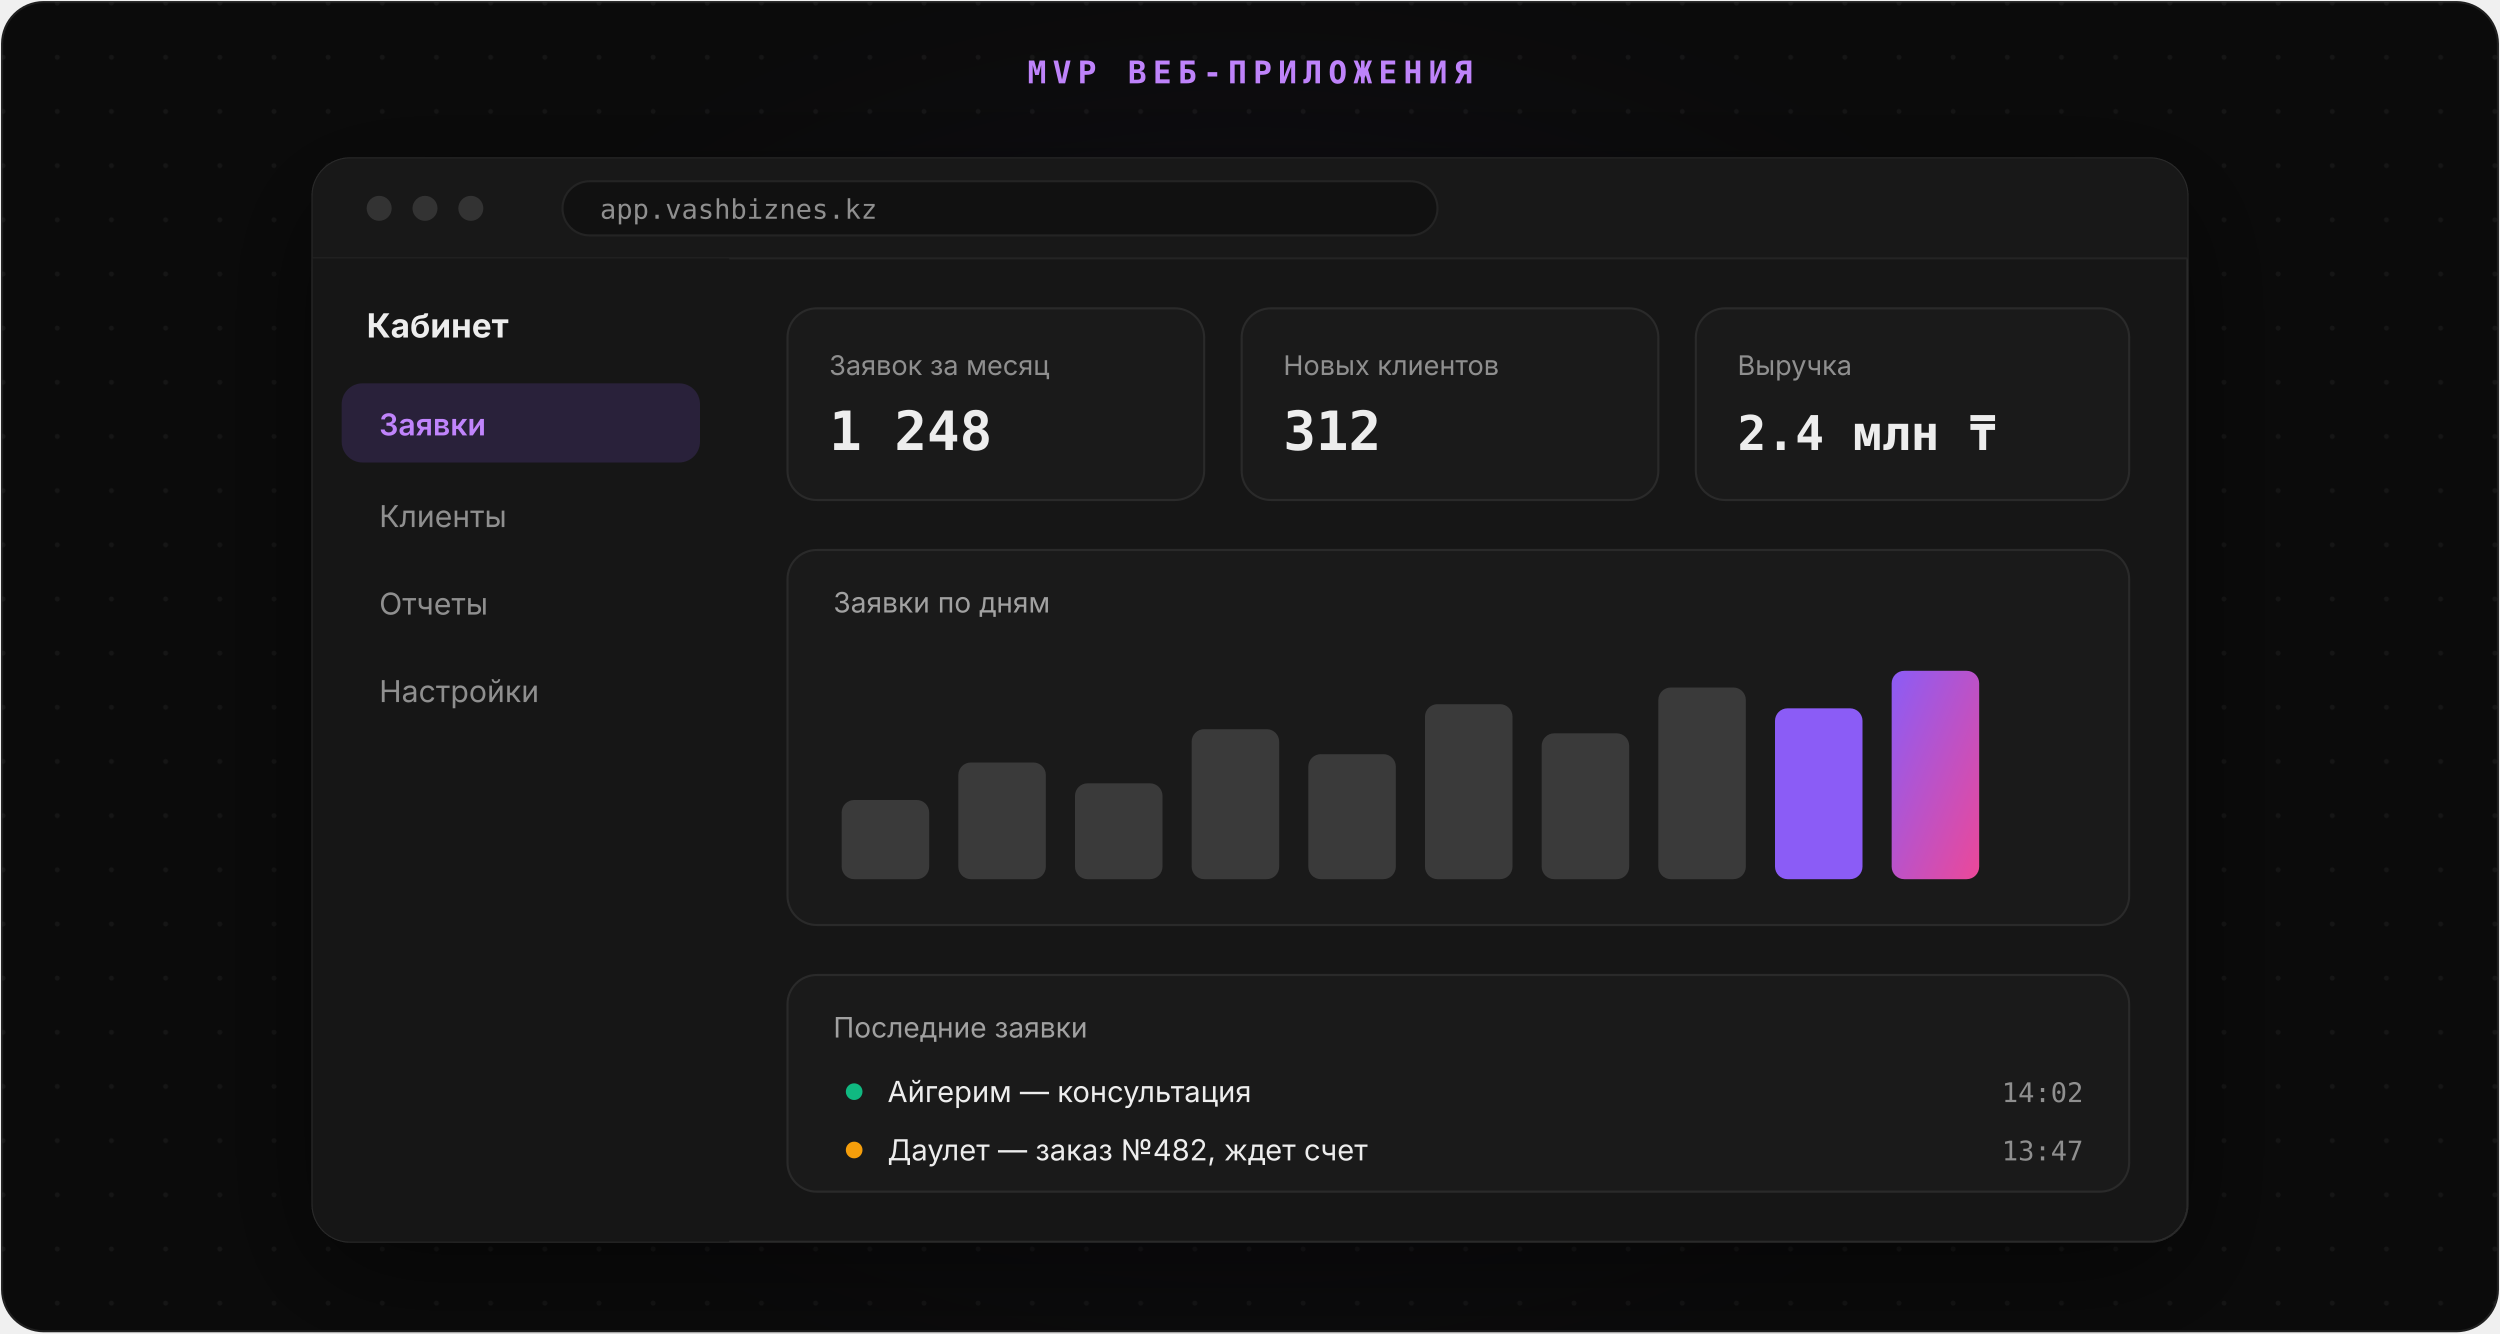
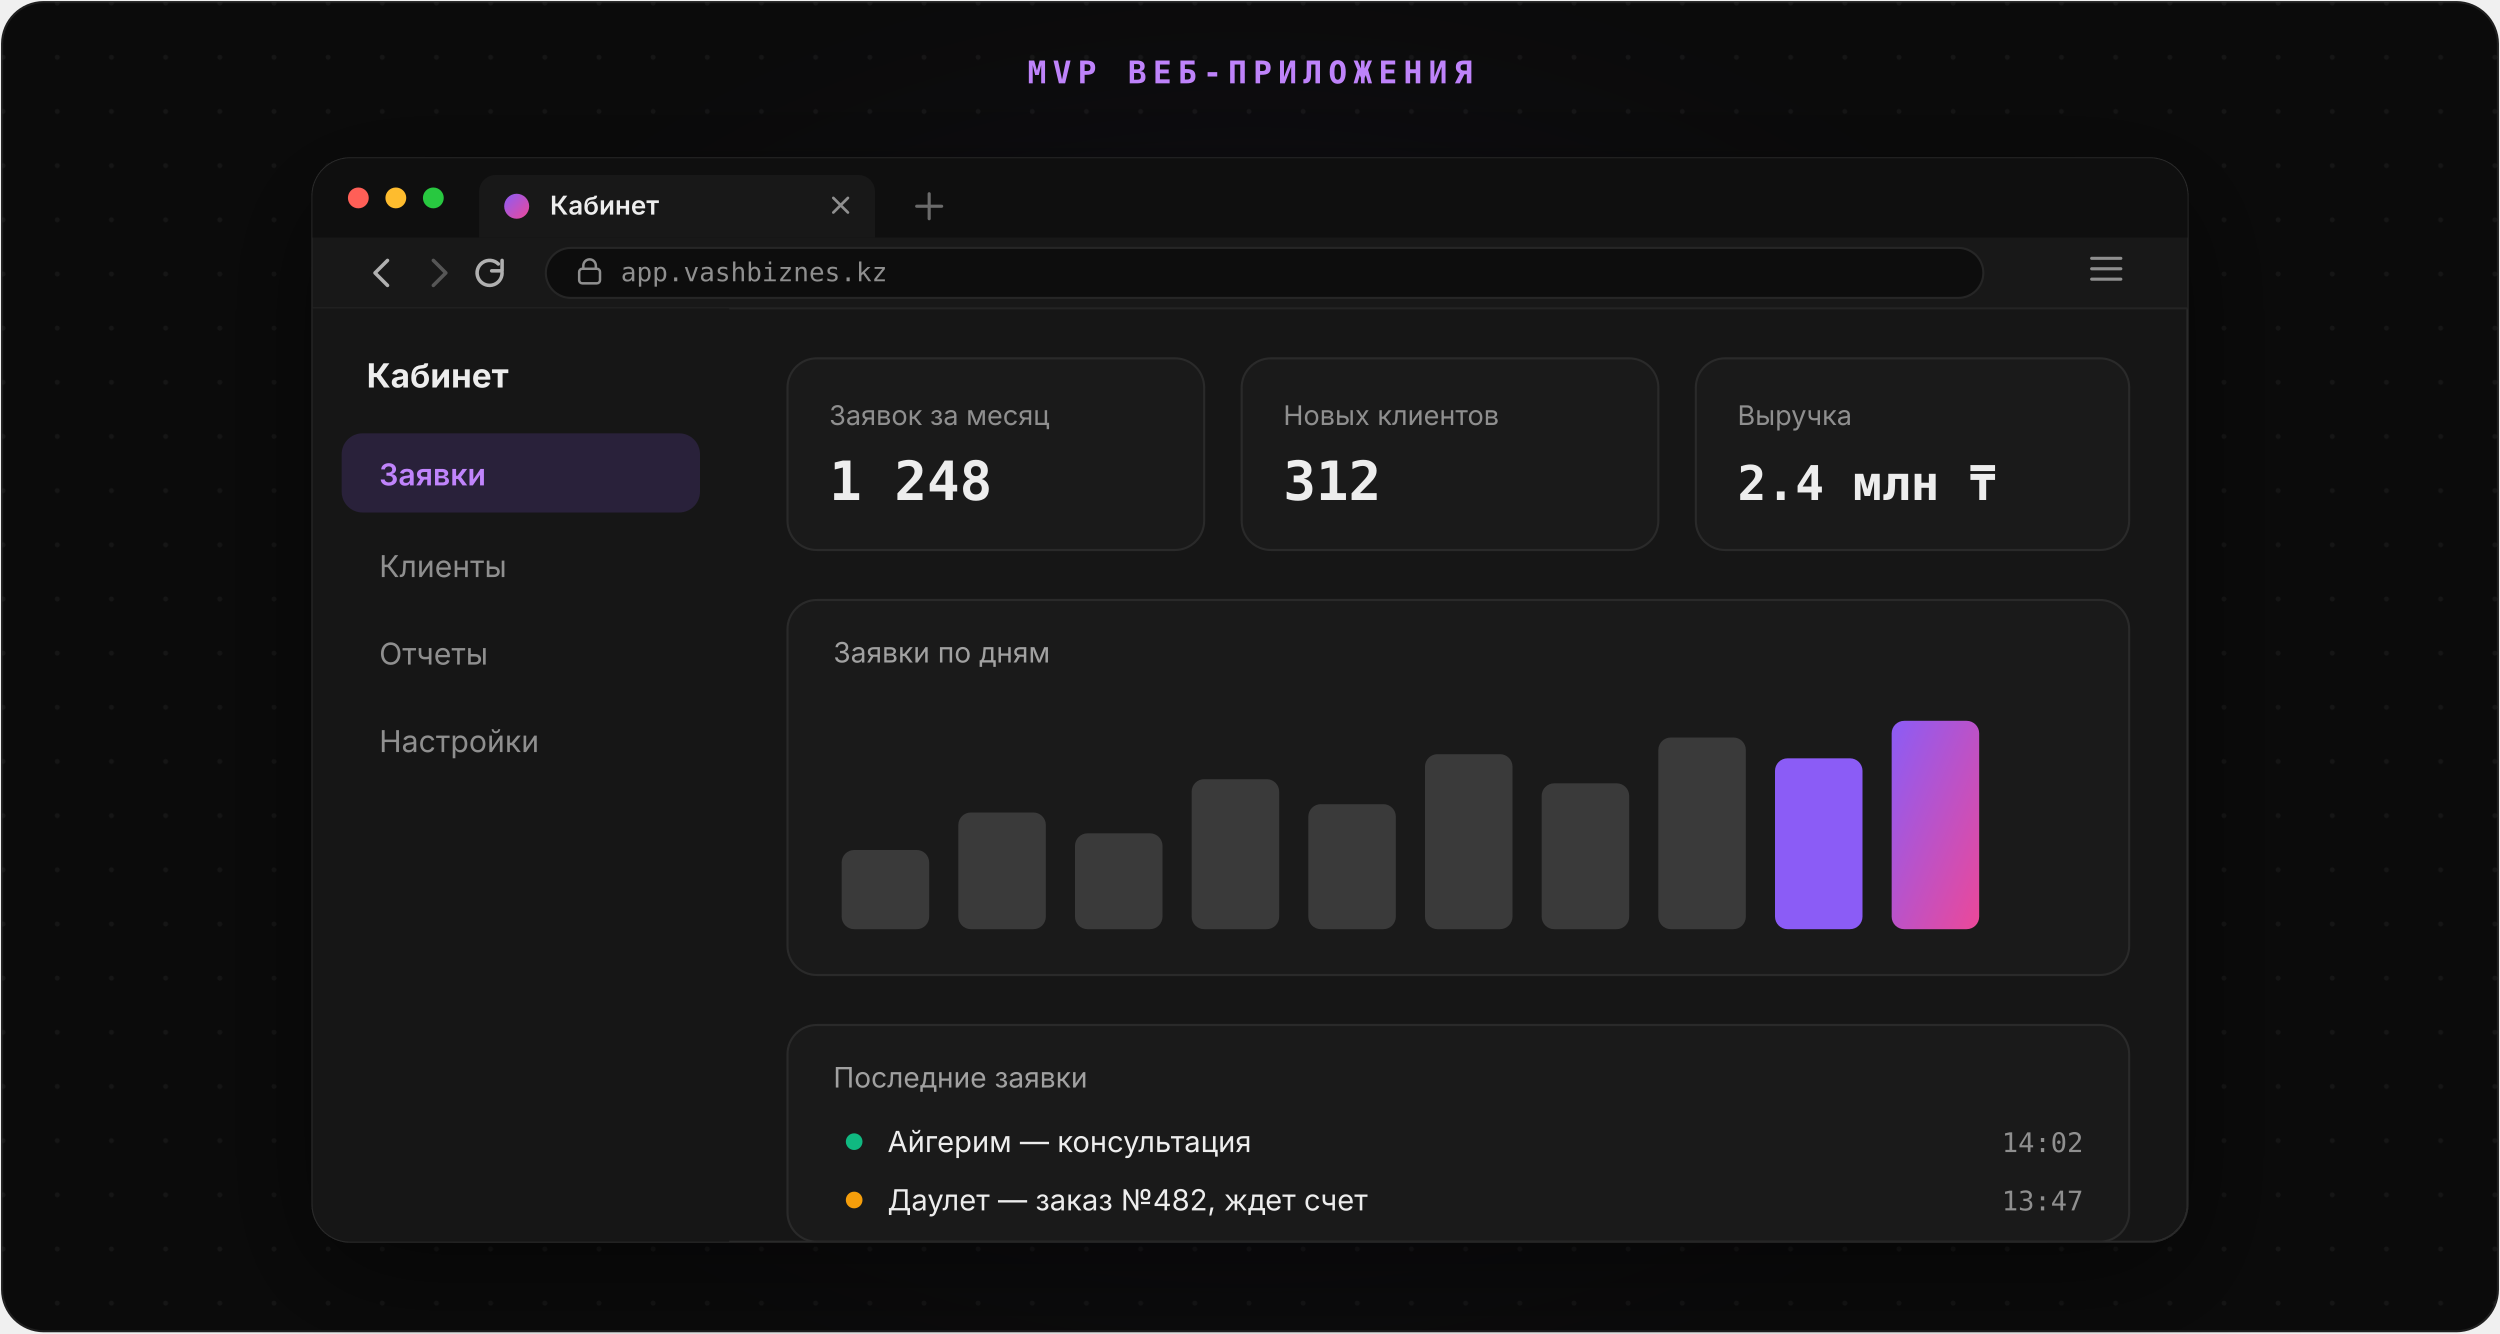
<svg xmlns="http://www.w3.org/2000/svg" viewBox="0 0 1200 640" width="1200" height="640" font-family="Inter, ui-sans-serif, system-ui, -apple-system, Segoe UI, sans-serif">
  <defs>
    <linearGradient id="grad" x1="0" y1="0" x2="1" y2="1">
      <stop offset="0" stop-color="#8b5cf6" />
      <stop offset="1" stop-color="#ec4899" />
    </linearGradient>
    <pattern id="dots" width="26" height="26" patternUnits="userSpaceOnUse">
      <circle cx="1.5" cy="1.5" r="1.2" fill="#ffffff" fill-opacity="0.045" />
    </pattern>
    <filter id="drop" x="-30%" y="-30%" width="160%" height="160%">
      <feDropShadow dx="0" dy="16" stdDeviation="28" flood-color="#000000" flood-opacity="0.5" />
    </filter>
    <filter id="glow" x="-60%" y="-60%" width="220%" height="220%">
      <feGaussianBlur stdDeviation="80" />
    </filter>
    <clipPath id="win">
      <rect x="150" y="76" width="900" height="520" rx="18" />
    </clipPath>
  </defs>
  <rect x="1" y="1" width="1198" height="638" rx="20" fill="#0b0b0b" stroke="#1f1f1f" />
  <rect x="1" y="1" width="1198" height="638" rx="20" fill="url(#dots)" />
  <ellipse cx="600" cy="330" rx="300" ry="200" fill="#8b5cf6" opacity="0.10" filter="url(#glow)" />
  <text x="600" y="40" text-anchor="middle" font-family="ui-monospace, SFMono-Regular, Menlo, monospace" font-size="15" letter-spacing="3" fill="#c084fc" font-weight="600">MVP ВЕБ-ПРИЛОЖЕНИЯ</text>
  <g filter="url(#drop)">
    <rect x="150" y="76" width="900" height="520" rx="18" fill="#131313" stroke="#2a2a2a" />
  </g>
  <g clip-path="url(#win)">
-     <rect x="150" y="76" width="900" height="48" fill="#181818" />
-     <circle cx="182" cy="100" r="6" fill="#333333" />
-     <circle cx="204" cy="100" r="6" fill="#333333" />
-     <circle cx="226" cy="100" r="6" fill="#333333" />
-     <rect x="270" y="87" width="420" height="26" rx="13" fill="#111111" stroke="#242424" />
-     <text x="288" y="105" fill="#8f8f8f" font-size="13" font-family="ui-monospace, monospace">app.vashbiznes.kz</text>
-     <line x1="150" y1="124" x2="1050" y2="124" stroke="#242424" />
-     <rect x="150" y="124" width="200" height="472" fill="#161616" />
-     <text x="176" y="162" fill="#ededed" font-size="16" font-weight="700">Кабинет</text>
-     <rect x="164" y="184" width="172" height="38" rx="10" fill="#8b5cf6" fill-opacity="0.16" />
-     <text x="182" y="209" fill="#c084fc" font-size="14.5" font-weight="600">Заявки</text>
-     <text x="182" y="253" fill="#8f8f8f" font-size="14.5">Клиенты</text>
-     <text x="182" y="295" fill="#8f8f8f" font-size="14.5">Отчеты</text>
-     <text x="182" y="337" fill="#8f8f8f" font-size="14.5">Настройки</text>
-     <rect x="378" y="148" width="200" height="92" rx="14" fill="#1a1a1a" stroke="#2a2a2a" />
-     <text x="398" y="180" fill="#8f8f8f" font-size="13">Заявок за месяц</text>
-     <text x="398" y="216" fill="#ededed" font-size="26" font-weight="700" font-family="ui-monospace, monospace">1 248</text>
-     <rect x="596" y="148" width="200" height="92" rx="14" fill="#1a1a1a" stroke="#2a2a2a" />
-     <text x="616" y="180" fill="#8f8f8f" font-size="13">Новых клиентов</text>
-     <text x="616" y="216" fill="#ededed" font-size="26" font-weight="700" font-family="ui-monospace, monospace">312</text>
-     <rect x="814" y="148" width="208" height="92" rx="14" fill="#1a1a1a" stroke="#2a2a2a" />
-     <text x="834" y="180" fill="#8f8f8f" font-size="13">Выручка</text>
-     <text x="834" y="216" fill="#ededed" font-size="23" font-weight="700" font-family="ui-monospace, monospace">2.4 млн ₸</text>
-     <rect x="378" y="264" width="644" height="180" rx="14" fill="#1a1a1a" stroke="#2a2a2a" />
-     <text x="400" y="294" fill="#a1a1a1" font-size="13.5">Заявки по дням</text>
-     <g>
-       <rect x="404" y="384" width="42" height="38" rx="6" fill="#3a3a3a" />
-       <rect x="460" y="366" width="42" height="56" rx="6" fill="#3a3a3a" />
-       <rect x="516" y="376" width="42" height="46" rx="6" fill="#3a3a3a" />
-       <rect x="572" y="350" width="42" height="72" rx="6" fill="#3a3a3a" />
-       <rect x="628" y="362" width="42" height="60" rx="6" fill="#3a3a3a" />
-       <rect x="684" y="338" width="42" height="84" rx="6" fill="#3a3a3a" />
-       <rect x="740" y="352" width="42" height="70" rx="6" fill="#3a3a3a" />
-       <rect x="796" y="330" width="42" height="92" rx="6" fill="#3a3a3a" />
-       <rect x="852" y="340" width="42" height="82" rx="6" fill="#8b5cf6" />
-       <rect x="908" y="322" width="42" height="100" rx="6" fill="url(#grad)" />
+     <rect x="150" y="76" width="900" height="72" fill="#181818" />
+     <rect x="150" y="76" width="900" height="38" fill="#0f0f0f" />
+     <circle cx="172" cy="95" r="5" fill="#ff5f57" />
+     <circle cx="190" cy="95" r="5" fill="#febc2e" />
+     <circle cx="208" cy="95" r="5" fill="#28c840" />
+     <path d="M230 114 v-22 a8 8 0 0 1 8-8 h174 a8 8 0 0 1 8 8 v22 z" fill="#181818" />
+     <circle cx="248" cy="99" r="6" fill="url(#grad)" />
+     <text x="264" y="103" fill="#ededed" font-size="12.5" font-weight="600">Кабинет</text>
+     <g transform="translate(400,95)" stroke="#8f8f8f" stroke-width="1.3" stroke-linecap="round">
+       <path d="M0 0l7 7M7 0l-7 7" />
    </g>
-     <rect x="378" y="468" width="644" height="104" rx="14" fill="#1a1a1a" stroke="#2a2a2a" />
-     <text x="400" y="498" fill="#a1a1a1" font-size="13.5">Последние заявки</text>
-     <circle cx="410" cy="524" r="4" fill="#10b981" />
-     <text x="426" y="529" fill="#ededed" font-size="14">Айгерим — консультация</text>
-     <text x="1000" y="529" text-anchor="end" fill="#8f8f8f" font-size="13" font-family="ui-monospace, monospace">14:02</text>
-     <circle cx="410" cy="552" r="4" fill="#f59e0b" />
-     <text x="426" y="557" fill="#ededed" font-size="14">Даулет — заказ №482, ждет счет</text>
-     <text x="1000" y="557" text-anchor="end" fill="#8f8f8f" font-size="13" font-family="ui-monospace, monospace">13:47</text>
+     <g transform="translate(440,93)" stroke="#6b6b6b" stroke-width="1.5" stroke-linecap="round">
+       <path d="M6 0v12M0 6h12" />
+     </g>
+     <g fill="none" stroke-width="1.7" stroke-linecap="round" stroke-linejoin="round">
+       <path d="M186 125l-6 6 6 6" stroke="#b0b0b0" />
+       <path d="M208 125l6 6-6 6" stroke="#565656" />
+       <g transform="translate(228,124)" stroke="#b0b0b0">
+         <path d="M13 7a6 6 0 1 1-1.8-4.3" />
+         <path d="M13 1v5h-5" />
+       </g>
+     </g>
+     <rect x="262" y="119" width="690" height="24" rx="12" fill="#0d0d0d" stroke="#262626" />
+     <g transform="translate(278,124)" stroke="#8f8f8f" stroke-width="1.2" fill="none" stroke-linecap="round" stroke-linejoin="round">
+       <rect x="0" y="5" width="10" height="7" rx="1.5" />
+       <path d="M2 5V3.5a3 3 0 0 1 6 0V5" />
+     </g>
+     <text x="298" y="135" fill="#8f8f8f" font-size="12.5" font-family="ui-monospace, monospace">app.vashbiznes.kz</text>
+     <g transform="translate(1004,124)" stroke="#8f8f8f" stroke-width="1.5" stroke-linecap="round">
+       <path d="M0 0h14M0 5h14M0 10h14" />
+     </g>
+     <line x1="150" y1="148" x2="1050" y2="148" stroke="#242424" />
+     <g transform="translate(0,24)">
+       <rect x="150" y="124" width="200" height="472" fill="#161616" />
+       <text x="176" y="162" fill="#ededed" font-size="16" font-weight="700">Кабинет</text>
+       <rect x="164" y="184" width="172" height="38" rx="10" fill="#8b5cf6" fill-opacity="0.16" />
+       <text x="182" y="209" fill="#c084fc" font-size="14.5" font-weight="600">Заявки</text>
+       <text x="182" y="253" fill="#8f8f8f" font-size="14.5">Клиенты</text>
+       <text x="182" y="295" fill="#8f8f8f" font-size="14.5">Отчеты</text>
+       <text x="182" y="337" fill="#8f8f8f" font-size="14.5">Настройки</text>
+       <rect x="378" y="148" width="200" height="92" rx="14" fill="#1a1a1a" stroke="#2a2a2a" />
+       <text x="398" y="180" fill="#8f8f8f" font-size="13">Заявок за месяц</text>
+       <text x="398" y="216" fill="#ededed" font-size="26" font-weight="700" font-family="ui-monospace, monospace">1 248</text>
+       <rect x="596" y="148" width="200" height="92" rx="14" fill="#1a1a1a" stroke="#2a2a2a" />
+       <text x="616" y="180" fill="#8f8f8f" font-size="13">Новых клиентов</text>
+       <text x="616" y="216" fill="#ededed" font-size="26" font-weight="700" font-family="ui-monospace, monospace">312</text>
+       <rect x="814" y="148" width="208" height="92" rx="14" fill="#1a1a1a" stroke="#2a2a2a" />
+       <text x="834" y="180" fill="#8f8f8f" font-size="13">Выручка</text>
+       <text x="834" y="216" fill="#ededed" font-size="23" font-weight="700" font-family="ui-monospace, monospace">2.4 млн ₸</text>
+       <rect x="378" y="264" width="644" height="180" rx="14" fill="#1a1a1a" stroke="#2a2a2a" />
+       <text x="400" y="294" fill="#a1a1a1" font-size="13.5">Заявки по дням</text>
+       <g>
+         <rect x="404" y="384" width="42" height="38" rx="6" fill="#3a3a3a" />
+         <rect x="460" y="366" width="42" height="56" rx="6" fill="#3a3a3a" />
+         <rect x="516" y="376" width="42" height="46" rx="6" fill="#3a3a3a" />
+         <rect x="572" y="350" width="42" height="72" rx="6" fill="#3a3a3a" />
+         <rect x="628" y="362" width="42" height="60" rx="6" fill="#3a3a3a" />
+         <rect x="684" y="338" width="42" height="84" rx="6" fill="#3a3a3a" />
+         <rect x="740" y="352" width="42" height="70" rx="6" fill="#3a3a3a" />
+         <rect x="796" y="330" width="42" height="92" rx="6" fill="#3a3a3a" />
+         <rect x="852" y="340" width="42" height="82" rx="6" fill="#8b5cf6" />
+         <rect x="908" y="322" width="42" height="100" rx="6" fill="url(#grad)" />
+       </g>
+       <rect x="378" y="468" width="644" height="104" rx="14" fill="#1a1a1a" stroke="#2a2a2a" />
+       <text x="400" y="498" fill="#a1a1a1" font-size="13.5">Последние заявки</text>
+       <circle cx="410" cy="524" r="4" fill="#10b981" />
+       <text x="426" y="529" fill="#ededed" font-size="14">Айгерим — консультация</text>
+       <text x="1000" y="529" text-anchor="end" fill="#8f8f8f" font-size="13" font-family="ui-monospace, monospace">14:02</text>
+       <circle cx="410" cy="552" r="4" fill="#f59e0b" />
+       <text x="426" y="557" fill="#ededed" font-size="14">Даулет — заказ №482, ждет счет</text>
+       <text x="1000" y="557" text-anchor="end" fill="#8f8f8f" font-size="13" font-family="ui-monospace, monospace">13:47</text>
+     </g>
  </g>
</svg>
